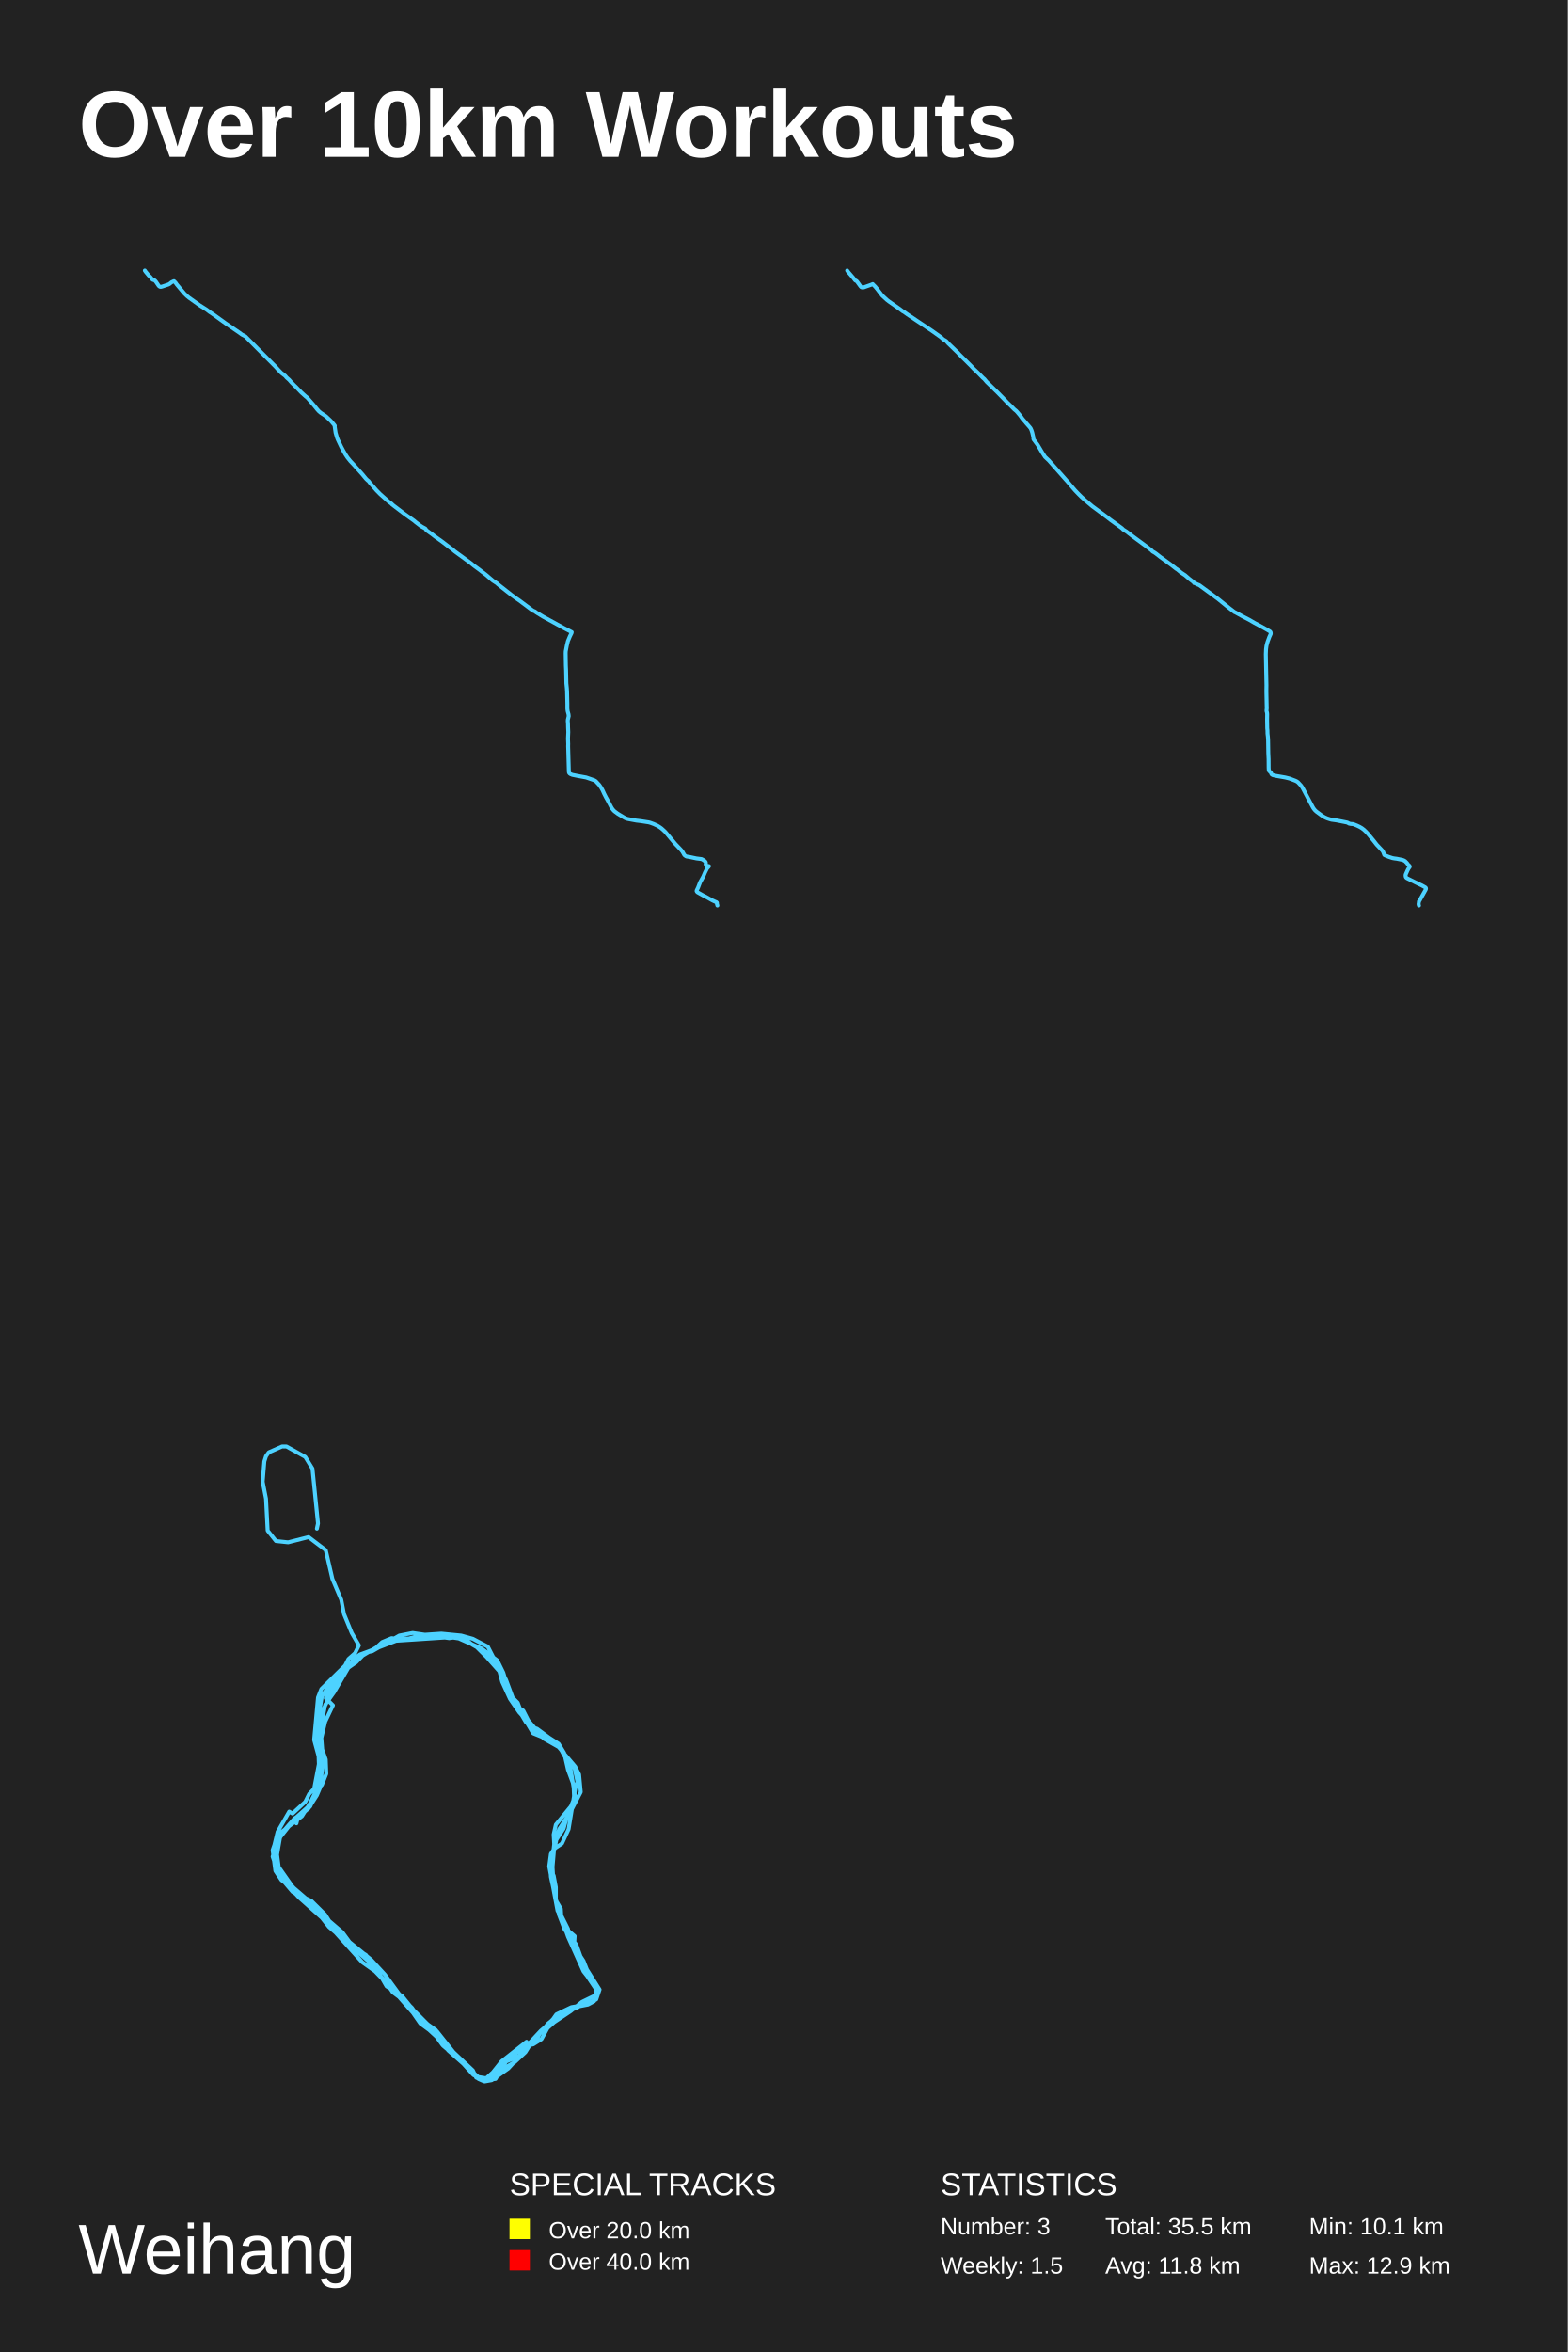
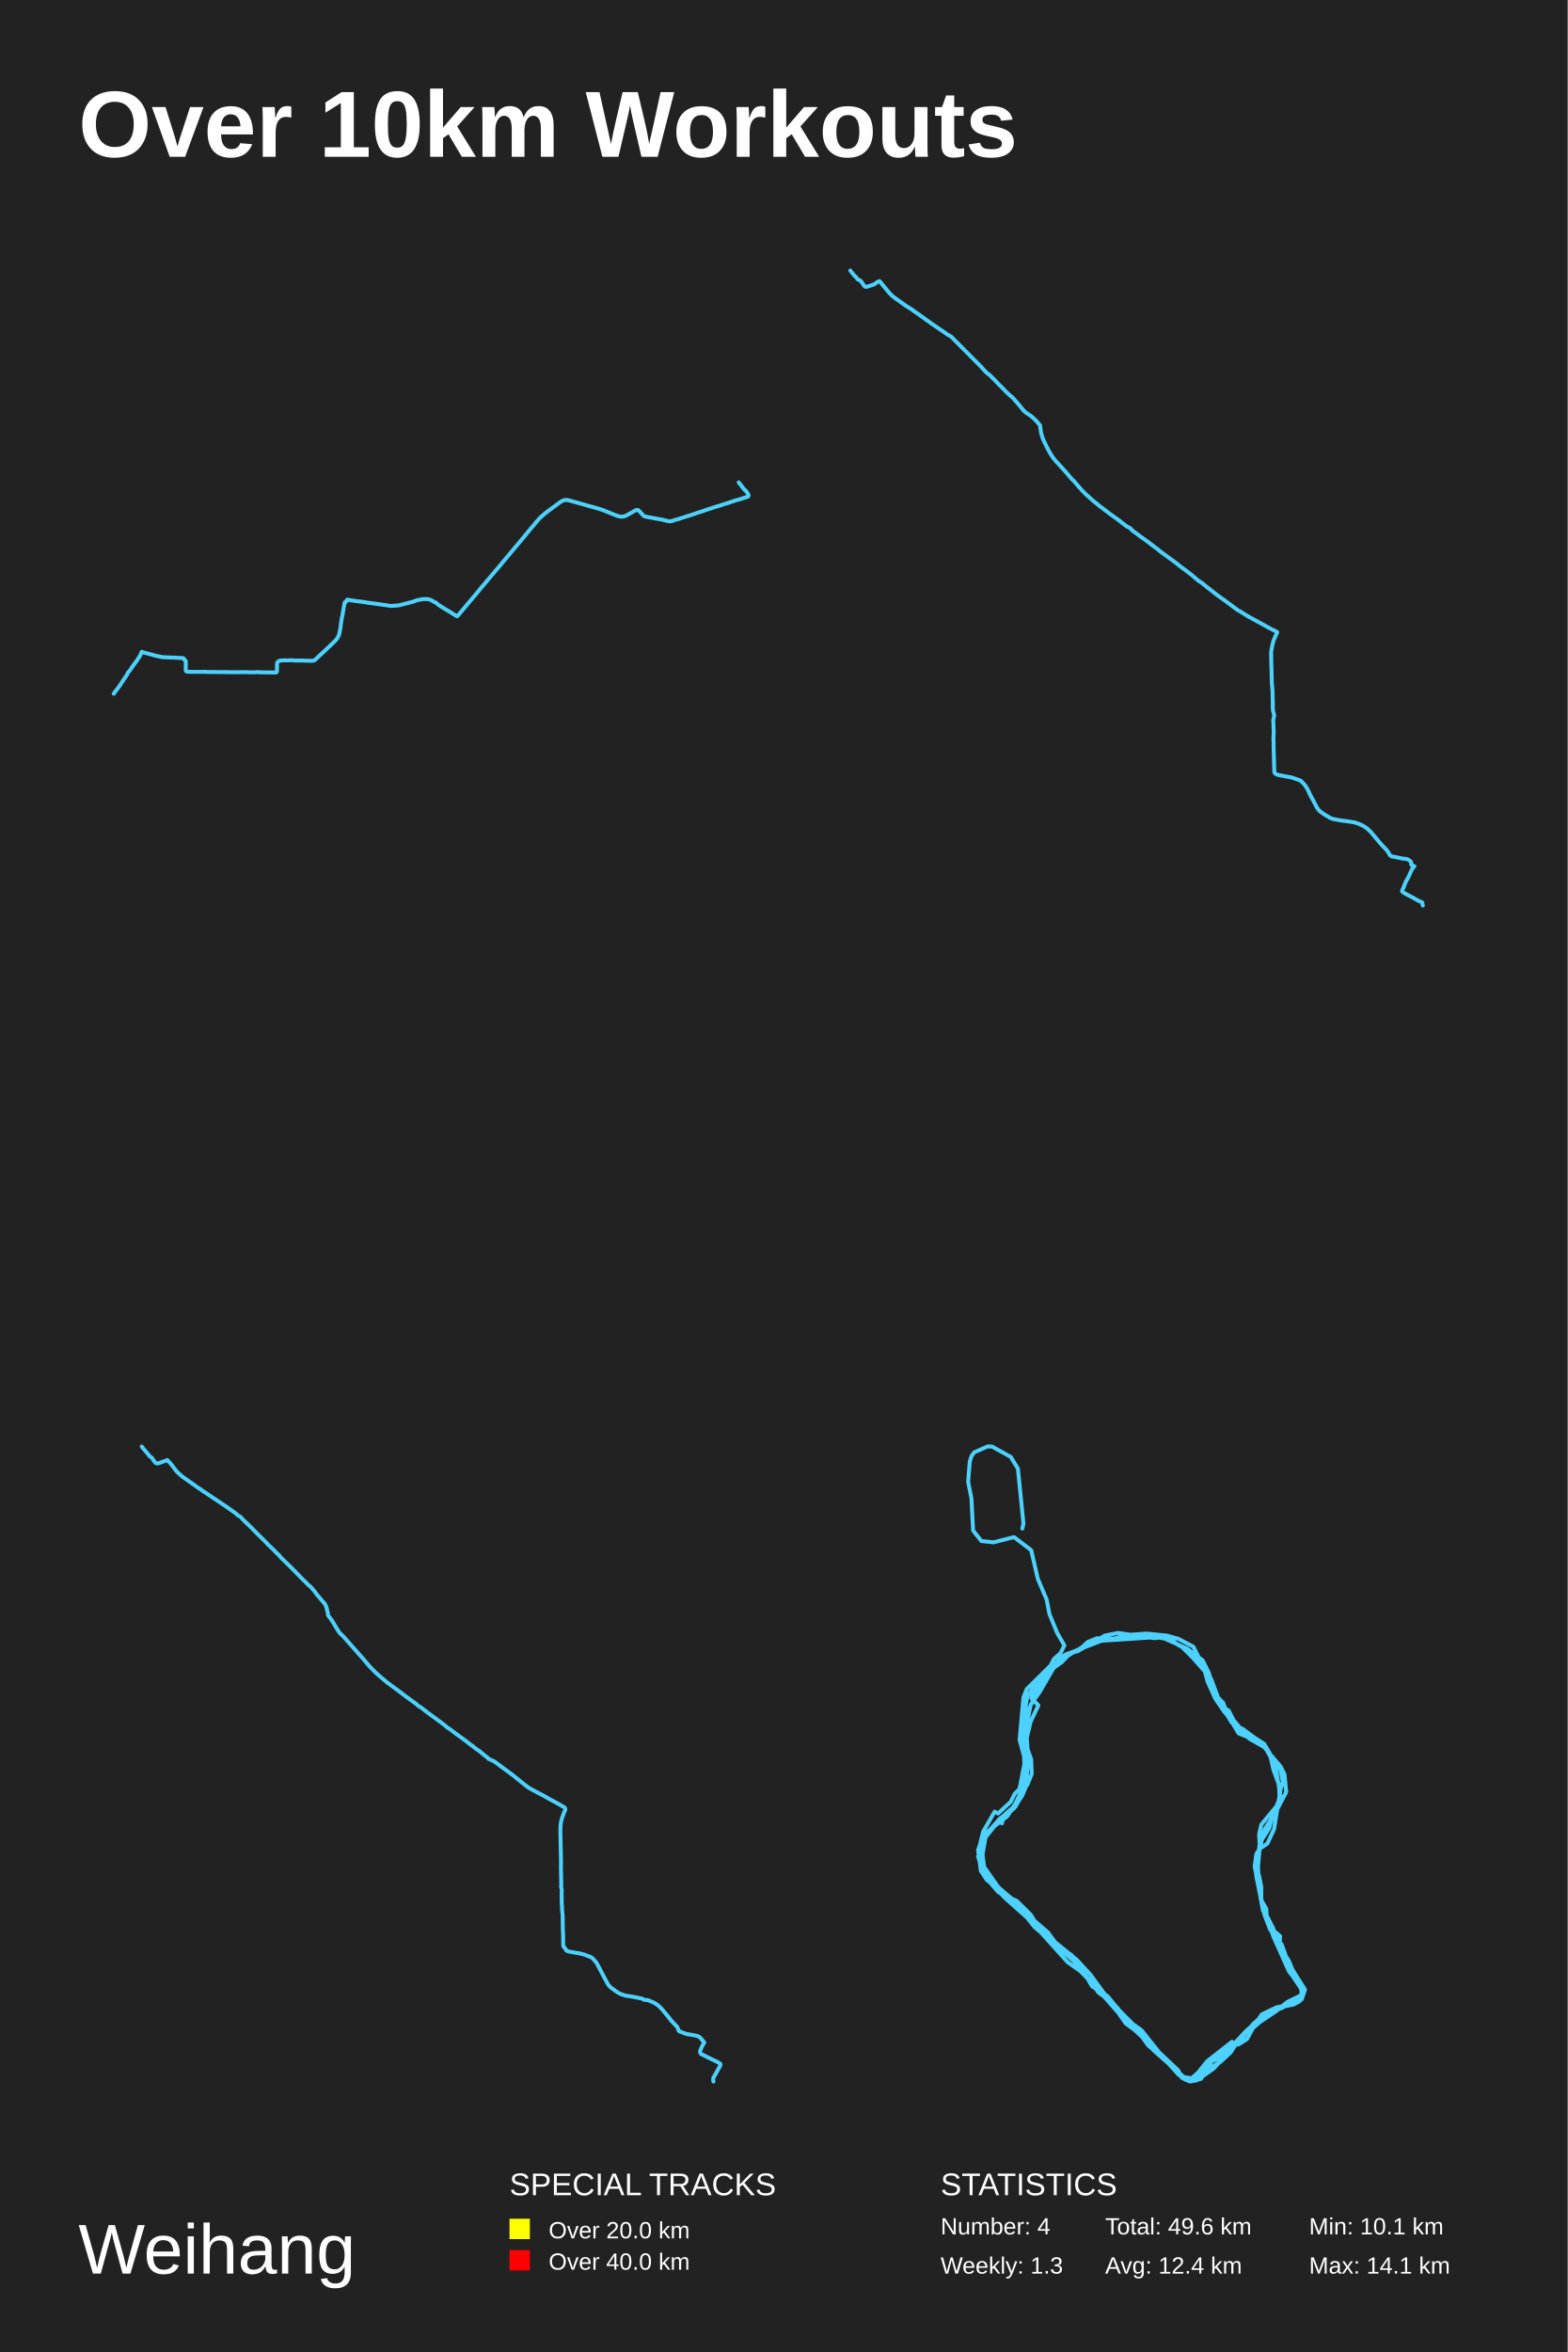
<svg xmlns="http://www.w3.org/2000/svg" baseProfile="full" height="300mm" version="1.1" viewBox="0,0,200,300" width="200mm">
  <defs />
  <rect fill="#222222" height="300" width="200" x="0" y="0" />
  <text fill="#FFFFFF" style="font-size:12px; font-family:Arial; font-weight:bold;" x="10" y="20">Over 10km Workouts</text>
  <text fill="#FFFFFF" style="font-size:9px; font-family:Arial" x="10" y="290">Weihang</text>
  <text fill="#FFFFFF" style="font-size:4px; font-family:Arial" x="65" y="280">SPECIAL TRACKS</text>
  <rect fill="yellow" height="2.6" width="2.6" x="65" y="283" />
  <text fill="#FFFFFF" style="font-size:3px; font-family:Arial" x="70" y="285.5">Over 20.0 km</text>
  <rect fill="red" height="2.6" width="2.6" x="65" y="287" />
  <text fill="#FFFFFF" style="font-size:3px; font-family:Arial" x="70" y="289.5">Over 40.0 km</text>
  <text fill="#FFFFFF" style="font-size:4px; font-family:Arial" x="120" y="280">STATISTICS</text>
-   <text fill="#FFFFFF" style="font-size:3px; font-family:Arial" x="120" y="285">Number: 3</text>
-   <text fill="#FFFFFF" style="font-size:3px; font-family:Arial" x="120" y="290">Weekly: 1.5</text>
-   <text fill="#FFFFFF" style="font-size:3px; font-family:Arial" x="141" y="285">Total: 35.5 km</text>
-   <text fill="#FFFFFF" style="font-size:3px; font-family:Arial" x="141" y="290">Avg: 11.8 km</text>
+   <text fill="#FFFFFF" style="font-size:3px; font-family:Arial" x="120" y="285">Number: 4</text>
+   <text fill="#FFFFFF" style="font-size:3px; font-family:Arial" x="120" y="290">Weekly: 1.3</text>
+   <text fill="#FFFFFF" style="font-size:3px; font-family:Arial" x="141" y="285">Total: 49.6 km</text>
+   <text fill="#FFFFFF" style="font-size:3px; font-family:Arial" x="141" y="290">Avg: 12.4 km</text>
  <text fill="#FFFFFF" style="font-size:3px; font-family:Arial" x="167" y="285">Min: 10.1 km</text>
-   <text fill="#FFFFFF" style="font-size:3px; font-family:Arial" x="167" y="290">Max: 12.9 km</text>
-   <polyline fill="none" points="91.521,115.5 91.467,115.301 91.458,115.144 91.404,115.081 91.241,115.018 90.881,114.85 89.979,114.347 89.753,114.242 88.986,113.812 88.914,113.739 88.878,113.686 88.869,113.623 88.887,113.56 89.059,113.204 89.311,112.543 89.717,111.81 89.943,111.285 90.177,110.814 90.24,110.719 90.394,110.562 90.448,110.478 90.195,110.426 90.087,110.352 90.024,110.237 90.024,110.247 90.051,110.101 90.042,109.996 89.979,109.901 89.897,109.818 89.69,109.671 89.501,109.576 88.842,109.493 87.958,109.304 87.606,109.251 87.525,109.22 87.444,109.167 87.309,109.063 87.083,108.664 86.921,108.444 86.154,107.637 84.882,106.116 84.72,105.959 84.395,105.666 84.161,105.498 83.872,105.32 83.412,105.11 82.952,104.942 82.754,104.89 81.726,104.732 81.184,104.669 80.057,104.46 79.786,104.365 79.579,104.25 78.812,103.789 78.388,103.474 78.217,103.296 78.082,103.118 77.982,102.95 77.504,102.038 77.324,101.723 77.089,101.262 76.873,100.79 76.711,100.496 76.449,100.108 76.016,99.647 75.908,99.574 75.782,99.511 74.78,99.165 73.734,98.976 73.003,98.829 72.76,98.724 72.67,98.661 72.607,98.577 72.58,98.494 72.571,98.389 72.507,96.134 72.48,95.159 72.489,94.907 72.462,94.205 72.498,93.376 72.471,92.768 72.462,92.328 72.435,91.971 72.444,91.793 72.552,91.342 72.525,91.09 72.417,90.692 72.381,90.388 72.381,89.769 72.345,88.249 72.318,87.787 72.255,87.168 72.219,85.469 72.192,84.893 72.165,83.33 72.174,83.078 72.228,82.795 72.318,82.323 72.453,81.767 72.706,81.159 72.913,80.74 72.94,80.624 71.912,80.089 69.269,78.642 68.394,78.107 68.259,77.992 68.025,77.898 67.835,77.772 66.248,76.587 65.833,76.303 65.228,75.863 63.479,74.489 63.479,74.468 63.406,74.405 62.874,74.059 62.026,73.335 61.097,72.622 60.466,72.161 60.015,71.793 58.004,70.325 57.688,70.052 57.426,69.864 56.353,69.045 55.451,68.406 55.117,68.143 54.513,67.713 54.378,67.598 54.269,67.42 53.818,67.178 53.611,67.042 53.007,66.581 52.826,66.423 51.636,65.574 50.256,64.525 49.976,64.304 49.994,64.304 49.994,64.283 49.615,64.011 48.506,63.025 48.01,62.521 47.171,61.556 47.008,61.336 47.008,61.346 46.909,61.273 46.702,61.074 46.215,60.486 45.114,59.259 44.681,58.797 44.321,58.346 44.059,57.948 43.743,57.392 43.527,56.983 43.103,56.091 43.004,55.839 42.814,55.189 42.679,54.276 42.688,54.308 42.715,54.308 42.625,54.182 42.255,53.741 42.111,53.594 41.597,53.112 41.389,52.965 40.911,52.65 40.677,52.451 40.487,52.241 40.063,51.716 39.197,50.72 39.008,50.573 38.449,50.069 37.754,49.346 37.583,49.188 37.159,48.758 36.897,48.454 36.564,48.16 36.392,47.95 35.905,47.573 35.544,47.205 35.138,46.754 31.332,42.925 31.233,42.862 30.854,42.663 30.511,42.411 28.771,41.225 27.138,40.05 26.741,39.788 26.371,39.505 25.46,38.928 24.116,37.973 23.837,37.742 23.494,37.406 22.547,36.273 22.394,36.053 22.204,35.864 22.15,35.874 21.87,36.011 21.627,36.21 21.483,36.284 20.698,36.546 20.517,36.588 20.418,36.577 20.328,36.525 20.247,36.452 19.904,35.948 19.778,35.801 19.679,35.728 19.516,35.696 19.435,35.644 19.192,35.329 18.984,35.14 18.578,34.647 18.479,34.5" stroke="#4DD2FF" stroke-linecap="round" stroke-linejoin="round" stroke-width="0.5" />
-   <polyline fill="none" points="108.08,34.5 108.224,34.699 108.873,35.454 109.08,35.736 109.161,35.799 109.242,35.82 109.35,35.925 109.765,36.501 109.882,36.627 110.017,36.659 110.197,36.648 111.089,36.334 111.341,36.229 111.35,36.25 111.657,36.554 111.882,36.826 112.548,37.696 113.152,38.251 113.395,38.44 114.845,39.456 115.179,39.708 115.323,39.781 115.791,40.116 118.908,42.202 120.043,43.008 120.349,43.291 120.548,43.396 120.71,43.501 120.989,43.815 122.25,45.031 122.322,45.125 123.881,46.676 124.223,47.042 124.772,47.556 125.385,48.184 125.583,48.352 125.871,48.698 127.223,50.018 128.087,50.898 128.547,51.38 128.925,51.736 129.411,52.229 129.646,52.417 129.817,52.606 130.15,53.004 130.456,53.433 130.763,53.779 130.943,53.999 131.33,54.439 131.474,54.617 131.582,54.848 131.682,55.141 131.835,55.791 131.835,55.948 131.853,56.032 132.384,56.744 132.97,57.729 133.321,58.274 133.789,58.714 136.339,61.595 137.104,62.495 137.564,62.977 137.942,63.354 138.429,63.794 139.347,64.57 141.176,65.921 141.672,66.309 142.987,67.262 143.176,67.409 143.284,67.524 143.275,67.524 143.707,67.796 144.527,68.425 146.239,69.682 146.905,70.195 147.04,70.342 147.32,70.499 147.482,70.614 148.031,71.043 149.418,72.049 150.04,72.541 150.184,72.625 150.698,73.044 151.193,73.369 151.752,73.851 152.256,74.238 152.301,74.291 152.337,74.364 152.355,74.343 152.778,74.552 152.977,74.626 153.085,74.699 155.337,76.354 156.751,77.496 157.517,78.082 157.508,78.072 157.535,78.072 158.481,78.596 159.354,79.046 160.057,79.454 160.715,79.8 161.597,80.292 161.967,80.512 162.057,80.575 162.111,80.68 162.12,80.837 161.931,81.256 161.724,81.822 161.642,82.094 161.57,82.387 161.516,82.806 161.489,83.445 161.57,87.394 161.561,88.179 161.606,90.347 161.579,90.619 161.588,90.724 161.642,90.892 161.66,91.091 161.651,91.813 161.669,92.892 161.697,93.164 161.706,93.583 161.751,93.96 161.778,94.358 161.805,96.065 161.841,96.83 161.85,97.94 161.868,98.201 161.904,98.327 162.138,98.557 162.201,98.725 162.237,98.777 162.372,98.861 162.696,98.945 163.967,99.165 164.516,99.301 165.264,99.584 165.417,99.657 165.588,99.772 165.966,100.181 166.156,100.453 167.128,102.296 167.498,102.987 167.606,103.155 167.768,103.354 167.948,103.521 168.687,104.066 168.894,104.191 169.101,104.296 169.317,104.39 169.678,104.505 169.867,104.558 170.488,104.642 171.813,104.903 171.966,104.956 172.083,105.04 172.326,105.092 172.614,105.113 172.74,105.155 173.11,105.301 173.443,105.458 173.731,105.626 174.02,105.846 174.281,106.097 174.533,106.369 175.281,107.28 175.632,107.731 176.362,108.506 176.461,108.673 176.605,109.05 176.722,109.113 177.163,109.291 177.641,109.448 177.866,109.49 178.19,109.532 178.866,109.668 179.082,109.741 179.262,109.846 179.488,110.076 179.605,110.244 179.812,110.443 179.848,110.526 179.83,110.589 179.704,110.757 179.56,111.029 179.343,111.521 179.316,111.626 179.325,111.752 179.343,111.846 179.388,111.93 179.479,112.003 179.641,112.087 180.947,112.736 181.379,112.935 181.812,113.176 181.884,113.228 181.911,113.28 181.92,113.364 181.875,113.49 181.109,114.861 181.01,114.997 181.028,115.008 180.974,115.322 181.01,115.49 181.028,115.5" stroke="#4DD2FF" stroke-linecap="round" stroke-linejoin="round" stroke-width="0.5" />
-   <polyline fill="none" points="40.427,194.979 40.568,194.314 39.862,187.328 38.945,185.831 36.546,184.5 35.981,184.5 34.287,185.248 33.934,185.747 33.723,186.413 33.511,188.991 33.934,191.153 34.146,195.228 35.205,196.559 36.757,196.725 39.368,196.06 41.556,197.723 42.403,201.383 43.532,204.044 43.885,205.874 44.873,208.285 45.79,209.865 45.296,210.863 44.45,211.612 44.026,212.443 40.992,215.437 40.568,216.518 40.074,221.924 40.78,224.502 40.074,228.161 39.439,228.827 38.945,229.824 37.322,231.321 36.898,231.072 35.416,233.65 34.852,235.978 34.993,237.558 36.122,239.637 39.016,242.132 39.721,242.465 41.486,244.211 42.897,246.457 44.45,247.621 45.155,248.452 46.708,249.367 47.414,250.947 51.718,255.355 53.624,258.099 54.753,258.931 57.011,261.009 57.152,261.508 61.387,265.251 62.092,265.334 63.222,265.167 64.774,262.589 66.186,261.675 68.303,260.095 69.926,258.099 71.62,256.768 73.596,256.103 74.442,255.521 75.501,255.355 76.066,255.022 76.489,253.775 74.866,251.197 74.442,250.116 72.537,247.205 72.466,246.041 71.337,243.796 70.702,241.467 70.49,238.141 70.773,234.897 71.337,233.317 72.749,231.155 74.09,228.577 73.878,226.332 73.384,225.334 71.267,222.839 69.361,221.758 67.385,219.429 66.75,218.182 66.327,217.932 66.044,217.184 65.056,216.186 64.21,213.358 63.433,211.778 61.457,210.281 58.07,208.784 50.519,209.283 46.637,210.78 45.438,212.028 43.038,213.691 42.615,214.107 41.062,216.352 40.215,221.425 40.286,222.673 40.85,223.504 41.062,225.001 40.85,226.747 40.145,229.159 39.58,230.407 37.957,231.987 37.816,232.569 37.745,231.82 35.558,234.315 34.781,236.81 35.628,239.305 38.169,242.049 41.344,244.877 46.214,250.282 48.331,251.779 52.777,256.852 54.471,258.099 56.447,260.843 57.294,261.425 60.046,263.92 61.034,265.167 61.598,265.417 63.08,264.835 64.421,263.005 66.256,262.257 67.456,260.677 69.008,259.014 70.279,257.933 70.984,256.935 72.89,256.02 74.372,255.77 75.572,255.272 75.995,254.689 76.066,253.775 75.007,252.195 73.525,248.037 72.043,246.124 71.337,244.294 70.279,239.388 70.208,238.224 70.984,234.648 71.902,233.234 72.396,231.488 73.243,229.409 73.172,227.662 72.466,225.75 71.972,223.587 71.267,222.423 69.714,221.425 69.291,221.259 68.797,221.259 67.103,219.679 64.562,215.354 63.857,213.192 62.234,210.032 60.328,209.034 58.846,208.618 56.306,208.368 53.836,208.535 51.718,209.117 49.601,209.2 44.661,212.111 43.603,213.358 41.203,218.099 40.78,219.762 40.498,221.425 41.556,224.419 41.627,226.249 41.062,227.662 40.286,228.494 39.368,230.407 37.675,231.904 35.769,234.315 35.134,236.062 35.205,238.057 36.334,240.136 37.322,241.301 38.733,242.215 40.074,243.38 41.98,245.791 47.202,250.282 47.696,251.28 49.46,253.109 50.095,254.107 51.648,255.272 54.541,258.182 55.6,258.931 56.8,260.677 60.399,264.668 61.387,265.167 62.092,265.084 65.692,263.005 67.032,261.758 67.597,260.843 68.444,260.178 69.008,259.097 70.914,257.184 72.537,256.602 73.313,256.02 75.007,255.687 75.783,255.272 76.136,254.357 75.924,253.442 74.584,251.529 73.243,248.12 73.313,246.956 72.537,246.29 71.126,243.712 70.067,238.057 70.279,236.477 70.702,235.812 71.69,235.147 72.537,233.317 73.384,228.161 73.666,227.246 73.313,225.583 71.972,223.92 71.408,222.839 70.067,221.924 68.02,221.092 65.55,216.934 64.562,214.273 63.504,212.194 62.163,210.863 60.258,209.782 59.411,209.117 56.588,208.701 53.694,208.951 50.66,209.034 49.954,208.951 48.754,209.45 47.766,210.364 45.932,211.03 45.085,211.612 42.615,215.853 41.486,217.433 40.85,220.76 40.639,223.92 40.78,227.662 39.721,229.741 38.522,231.654 35.84,233.733 35.346,236.561 35.558,238.141 37.251,240.552 38.733,242.215 43.673,246.457 44.591,247.704 47.343,249.949 49.107,251.862 51.295,254.856 52.565,256.103 53.412,257.35 54.4,258.348 55.741,259.097 57.858,261.758 60.328,264.086 60.752,265.001 61.81,265.5 62.728,265.334 64.845,263.837 67.597,260.843 68.02,260.76 69.079,260.095 69.855,258.681 70.702,257.933 72.819,256.519 74.231,255.355 76.277,254.357 76.489,253.775 75.289,252.527 74.442,251.446 72.466,247.039 71.62,244.627 71.549,243.463 70.914,242.382 70.914,240.719 70.632,239.222 70.279,238.806 70.702,235.23 70.632,233.983 70.914,232.735 73.454,229.658 72.749,225.417 72.325,224.169 70.773,222.174 68.514,220.51 68.02,220.344 66.256,218.431 65.056,216.685 64.068,214.523 63.716,213.192 62.092,211.362 60.752,210.032 58.564,208.784 57.294,208.951 52.636,208.285 50.942,208.618 47.484,210.614 46.708,210.78 44.873,212.194 41.98,215.437 41.556,216.602 42.474,217.516 41.486,219.596 40.992,221.675 41.203,224.419 40.85,227.995 40.427,228.993 39.368,230.656 38.098,231.737 37.604,231.904 35.275,234.565 34.781,235.978 35.134,238.64 35.91,239.804 39.651,242.714 43.038,246.124 44.238,247.704 47.978,251.03 49.319,253.359 51.295,254.606 54.4,258.432 55.318,259.097 56.517,260.926 58.493,262.589 60.963,264.918 62.022,265.084 62.869,264.336 63.998,262.922 67.174,260.427" stroke="#4DD2FF" stroke-linecap="round" stroke-linejoin="round" stroke-width="0.5" />
+   <text fill="#FFFFFF" style="font-size:3px; font-family:Arial" x="167" y="290">Max: 14.1 km</text>
+   <polyline fill="none" points="94.247,61.524 94.254,61.572 94.446,61.78 94.563,61.933 94.667,62.085 94.804,62.245 94.97,62.477 95.018,62.525 95.107,62.549 95.211,62.67 95.376,62.926 95.479,63.11 95.5,63.214 95.486,63.262 95.459,63.302 95.39,63.35 95.293,63.383 94.185,63.743 93.833,63.823 93.579,63.927 93.365,63.983 92.973,64.128 92.429,64.288 91.568,64.576 91.251,64.656 90.948,64.768 90.321,64.961 89.653,65.193 88.613,65.529 88.338,65.641 87.746,65.818 86.362,66.266 86.1,66.314 86.107,66.306 85.886,66.411 85.508,66.499 85.432,66.499 85.26,66.475 84.454,66.282 82.65,65.954 82.216,65.85 82.147,65.818 82.071,65.754 81.699,65.337 81.5,65.137 81.41,65.065 81.321,65.033 81.183,65.049 81.079,65.089 80.026,65.69 79.737,65.826 79.592,65.866 79.372,65.898 79.179,65.898 79.014,65.874 78.697,65.778 77.023,65.105 76.789,65.017 76.39,64.889 72.588,63.823 72.368,63.775 72.251,63.767 72.037,63.783 71.872,63.823 71.672,63.919 71.528,64.007 70.281,64.921 69.751,65.321 69.407,65.593 68.863,66.082 68.367,66.643 68.057,67.035 67.747,67.38 66.845,68.485 64.2,71.633 63.794,72.138 63.03,73.027 62.561,73.587 61.831,74.445 61.666,74.661 61.522,74.797 61.26,75.133 60.599,75.926 58.464,78.465 58.361,78.577 58.326,78.601 58.278,78.601 58.23,78.577 58.023,78.433 57.713,78.257 57.527,78.121 56.419,77.464 55.847,77.08 55.661,76.911 55.613,76.871 55.399,76.783 55.124,76.615 54.966,76.535 54.766,76.463 54.559,76.415 54.105,76.407 53.816,76.439 53.526,76.495 53.154,76.575 52.955,76.647 52.783,76.727 50.964,77.192 50.689,77.232 50.352,77.256 50.283,77.248 50.29,77.248 50,77.288 49.759,77.272 48.912,77.144 48.837,77.144 48.685,77.112 46.95,76.879 46.337,76.775 45.848,76.711 45.414,76.671 45.138,76.615 44.863,76.591 44.574,76.527 44.291,76.495 44.264,76.511 44.25,76.623 44.195,76.695 44.119,76.775 44.057,76.783 44.002,76.815 43.961,76.879 43.892,77.312 43.844,77.512 43.83,77.672 43.768,77.985 43.72,78.353 43.644,78.649 43.554,79.154 43.499,79.49 43.451,79.971 43.334,80.628 43.245,80.988 43.107,81.276 42.942,81.525 42.721,81.781 41.316,83.118 40.483,83.887 40.27,84.095 40.125,84.208 39.939,84.272 39.829,84.288 38.823,84.264 38.582,84.248 38.348,84.256 37.543,84.248 37.157,84.208 36.806,84.232 36.207,84.224 35.952,84.24 35.842,84.248 35.6,84.304 35.539,84.336 35.442,84.424 35.394,84.48 35.353,84.568 35.339,84.704 35.332,85.513 35.325,85.649 35.297,85.713 35.263,85.745 35.201,85.777 35.153,85.785 34.54,85.769 33.114,85.753 32.832,85.721 32.557,85.753 31.758,85.753 31.551,85.737 30.897,85.729 30.573,85.737 28.865,85.737 28.652,85.721 28.432,85.729 27.02,85.713 26.724,85.721 26.393,85.713 26.104,85.681 25.877,85.697 24.341,85.697 23.983,85.681 23.859,85.673 23.797,85.657 23.742,85.609 23.707,85.537 23.694,85.417 23.707,84.808 23.7,84.336 23.68,84.288 23.604,84.2 23.501,84.135 23.487,84.079 23.466,84.023 23.397,83.959 23.315,83.935 22.723,83.911 22.158,83.871 21.841,83.871 20.98,83.831 20.849,83.831 20.787,83.815 20.794,83.815 20.56,83.791 19.754,83.615 19.362,83.495 18.288,83.214 18.095,83.126 18.102,83.134 18.067,83.158 18.033,83.214 17.95,83.479 17.916,83.559 17.461,84.264 16.972,84.92 16.559,85.529 16.47,85.633 16.373,85.713 16.387,85.713 16.304,85.849 16.132,86.178 15.891,86.514 15.237,87.507 14.803,88.092 14.631,88.292 14.555,88.468 14.528,88.476 14.5,88.476" stroke="#4DD2FF" stroke-linecap="round" stroke-linejoin="round" stroke-width="0.5" />
+   <polyline fill="none" points="181.521,115.5 181.467,115.301 181.458,115.144 181.404,115.081 181.241,115.018 180.881,114.85 179.979,114.347 179.753,114.242 178.986,113.812 178.914,113.739 178.878,113.686 178.869,113.623 178.887,113.56 179.059,113.204 179.311,112.543 179.717,111.81 179.943,111.285 180.177,110.814 180.24,110.719 180.394,110.562 180.448,110.478 180.195,110.426 180.087,110.352 180.024,110.237 180.024,110.247 180.051,110.101 180.042,109.996 179.979,109.901 179.897,109.818 179.69,109.671 179.501,109.576 178.842,109.493 177.958,109.304 177.606,109.251 177.525,109.22 177.444,109.167 177.309,109.063 177.083,108.664 176.921,108.444 176.154,107.637 174.882,106.116 174.72,105.959 174.395,105.666 174.161,105.498 173.872,105.32 173.412,105.11 172.952,104.942 172.754,104.89 171.726,104.732 171.184,104.669 170.057,104.46 169.786,104.365 169.579,104.25 168.812,103.789 168.388,103.474 168.217,103.296 168.082,103.118 167.982,102.95 167.504,102.038 167.324,101.723 167.089,101.262 166.873,100.79 166.711,100.496 166.449,100.108 166.016,99.647 165.908,99.574 165.782,99.511 164.78,99.165 163.734,98.976 163.003,98.829 162.76,98.724 162.67,98.661 162.607,98.577 162.58,98.494 162.571,98.389 162.507,96.134 162.48,95.159 162.489,94.907 162.462,94.205 162.498,93.376 162.471,92.768 162.462,92.328 162.435,91.971 162.444,91.793 162.552,91.342 162.525,91.09 162.417,90.692 162.381,90.388 162.381,89.769 162.345,88.249 162.318,87.787 162.255,87.168 162.219,85.469 162.192,84.893 162.165,83.33 162.174,83.078 162.228,82.795 162.318,82.323 162.453,81.767 162.706,81.159 162.913,80.74 162.94,80.624 161.912,80.089 159.269,78.642 158.394,78.107 158.259,77.992 158.025,77.898 157.835,77.772 156.248,76.587 155.833,76.303 155.228,75.863 153.479,74.489 153.479,74.468 153.406,74.405 152.874,74.059 152.026,73.335 151.097,72.622 150.466,72.161 150.015,71.793 148.004,70.325 147.688,70.052 147.426,69.864 146.353,69.045 145.451,68.406 145.117,68.143 144.513,67.713 144.378,67.598 144.269,67.42 143.818,67.178 143.611,67.042 143.007,66.581 142.826,66.423 141.636,65.574 140.256,64.525 139.976,64.304 139.994,64.304 139.994,64.283 139.615,64.011 138.506,63.025 138.01,62.521 137.171,61.556 137.008,61.336 137.008,61.346 136.909,61.273 136.702,61.074 136.215,60.486 135.114,59.259 134.681,58.797 134.321,58.346 134.059,57.948 133.743,57.392 133.527,56.983 133.103,56.091 133.004,55.839 132.814,55.189 132.679,54.276 132.688,54.308 132.715,54.308 132.625,54.182 132.255,53.741 132.111,53.594 131.597,53.112 131.389,52.965 130.911,52.65 130.677,52.451 130.487,52.241 130.063,51.716 129.197,50.72 129.008,50.573 128.449,50.069 127.754,49.346 127.583,49.188 127.159,48.758 126.897,48.454 126.564,48.16 126.392,47.95 125.905,47.573 125.544,47.205 125.138,46.754 121.332,42.925 121.233,42.862 120.854,42.663 120.511,42.411 118.771,41.225 117.138,40.05 116.741,39.788 116.371,39.505 115.46,38.928 114.116,37.973 113.837,37.742 113.494,37.406 112.547,36.273 112.394,36.053 112.204,35.864 112.15,35.874 111.87,36.011 111.627,36.21 111.483,36.284 110.698,36.546 110.517,36.588 110.418,36.577 110.328,36.525 110.247,36.452 109.904,35.948 109.778,35.801 109.679,35.728 109.516,35.696 109.435,35.644 109.192,35.329 108.984,35.14 108.578,34.647 108.479,34.5" stroke="#4DD2FF" stroke-linecap="round" stroke-linejoin="round" stroke-width="0.5" />
+   <polyline fill="none" points="18.08,184.5 18.224,184.699 18.873,185.454 19.08,185.736 19.161,185.799 19.242,185.82 19.35,185.925 19.765,186.501 19.882,186.627 20.017,186.659 20.197,186.648 21.089,186.334 21.341,186.229 21.35,186.25 21.657,186.554 21.882,186.826 22.548,187.696 23.152,188.251 23.395,188.44 24.845,189.456 25.179,189.708 25.323,189.781 25.791,190.116 28.908,192.202 30.043,193.008 30.349,193.291 30.548,193.396 30.71,193.501 30.989,193.815 32.25,195.031 32.322,195.125 33.881,196.676 34.223,197.042 34.772,197.556 35.385,198.184 35.583,198.352 35.871,198.698 37.223,200.018 38.087,200.898 38.547,201.38 38.925,201.736 39.411,202.229 39.646,202.417 39.817,202.606 40.15,203.004 40.456,203.433 40.763,203.779 40.943,203.999 41.33,204.439 41.474,204.617 41.582,204.848 41.682,205.141 41.835,205.791 41.835,205.948 41.853,206.032 42.384,206.744 42.97,207.729 43.321,208.274 43.789,208.714 46.339,211.595 47.104,212.495 47.564,212.977 47.942,213.354 48.429,213.794 49.347,214.57 51.176,215.921 51.672,216.309 52.987,217.262 53.176,217.409 53.284,217.524 53.275,217.524 53.707,217.796 54.527,218.425 56.239,219.682 56.905,220.195 57.04,220.342 57.32,220.499 57.482,220.614 58.031,221.043 59.418,222.049 60.04,222.541 60.184,222.625 60.698,223.044 61.193,223.369 61.752,223.851 62.256,224.238 62.301,224.291 62.337,224.364 62.355,224.343 62.778,224.552 62.977,224.626 63.085,224.699 65.337,226.354 66.751,227.496 67.517,228.082 67.508,228.072 67.535,228.072 68.481,228.596 69.354,229.046 70.057,229.454 70.715,229.8 71.597,230.292 71.967,230.512 72.057,230.575 72.111,230.68 72.12,230.837 71.931,231.256 71.724,231.822 71.642,232.094 71.57,232.387 71.516,232.806 71.489,233.445 71.57,237.394 71.561,238.179 71.606,240.347 71.579,240.619 71.588,240.724 71.642,240.892 71.66,241.091 71.651,241.813 71.669,242.892 71.697,243.164 71.706,243.583 71.751,243.96 71.778,244.358 71.805,246.065 71.841,246.83 71.85,247.94 71.868,248.201 71.904,248.327 72.138,248.557 72.201,248.725 72.237,248.777 72.372,248.861 72.696,248.945 73.967,249.165 74.516,249.301 75.264,249.584 75.417,249.657 75.588,249.772 75.966,250.181 76.156,250.453 77.128,252.296 77.498,252.987 77.606,253.155 77.768,253.354 77.948,253.521 78.687,254.066 78.894,254.191 79.101,254.296 79.317,254.39 79.678,254.505 79.867,254.558 80.488,254.642 81.813,254.903 81.966,254.956 82.083,255.04 82.326,255.092 82.614,255.113 82.74,255.155 83.11,255.301 83.443,255.458 83.731,255.626 84.02,255.846 84.281,256.097 84.533,256.369 85.281,257.28 85.632,257.731 86.362,258.506 86.461,258.673 86.605,259.05 86.722,259.113 87.163,259.291 87.641,259.448 87.866,259.49 88.19,259.532 88.866,259.668 89.082,259.741 89.262,259.846 89.488,260.076 89.605,260.244 89.812,260.443 89.848,260.526 89.83,260.589 89.704,260.757 89.56,261.029 89.343,261.521 89.316,261.626 89.325,261.752 89.343,261.846 89.388,261.93 89.479,262.003 89.641,262.087 90.947,262.736 91.379,262.935 91.812,263.176 91.884,263.228 91.911,263.28 91.92,263.364 91.875,263.49 91.109,264.861 91.01,264.997 91.028,265.008 90.974,265.322 91.01,265.49 91.028,265.5" stroke="#4DD2FF" stroke-linecap="round" stroke-linejoin="round" stroke-width="0.5" />
+   <polyline fill="none" points="130.427,194.979 130.568,194.314 129.862,187.328 128.945,185.831 126.546,184.5 125.981,184.5 124.287,185.248 123.934,185.747 123.723,186.413 123.511,188.991 123.934,191.153 124.146,195.228 125.205,196.559 126.757,196.725 129.368,196.06 131.556,197.723 132.403,201.383 133.532,204.044 133.885,205.874 134.873,208.285 135.79,209.865 135.296,210.863 134.45,211.612 134.026,212.443 130.992,215.437 130.568,216.518 130.074,221.924 130.78,224.502 130.074,228.161 129.439,228.827 128.945,229.824 127.322,231.321 126.898,231.072 125.416,233.65 124.852,235.978 124.993,237.558 126.122,239.637 129.016,242.132 129.721,242.465 131.486,244.211 132.897,246.457 134.45,247.621 135.155,248.452 136.708,249.367 137.414,250.947 141.718,255.355 143.624,258.099 144.753,258.931 147.011,261.009 147.152,261.508 151.387,265.251 152.092,265.334 153.222,265.167 154.774,262.589 156.186,261.675 158.303,260.095 159.926,258.099 161.62,256.768 163.596,256.103 164.442,255.521 165.501,255.355 166.066,255.022 166.489,253.775 164.866,251.197 164.442,250.116 162.537,247.205 162.466,246.041 161.337,243.796 160.702,241.467 160.49,238.141 160.773,234.897 161.337,233.317 162.749,231.155 164.09,228.577 163.878,226.332 163.384,225.334 161.267,222.839 159.361,221.758 157.385,219.429 156.75,218.182 156.327,217.932 156.044,217.184 155.056,216.186 154.21,213.358 153.433,211.778 151.457,210.281 148.07,208.784 140.519,209.283 136.637,210.78 135.438,212.028 133.038,213.691 132.615,214.107 131.062,216.352 130.215,221.425 130.286,222.673 130.85,223.504 131.062,225.001 130.85,226.747 130.145,229.159 129.58,230.407 127.957,231.987 127.816,232.569 127.745,231.82 125.558,234.315 124.781,236.81 125.628,239.305 128.169,242.049 131.344,244.877 136.214,250.282 138.331,251.779 142.777,256.852 144.471,258.099 146.447,260.843 147.294,261.425 150.046,263.92 151.034,265.167 151.598,265.417 153.08,264.835 154.421,263.005 156.256,262.257 157.456,260.677 159.008,259.014 160.279,257.933 160.984,256.935 162.89,256.02 164.372,255.77 165.572,255.272 165.995,254.689 166.066,253.775 165.007,252.195 163.525,248.037 162.043,246.124 161.337,244.294 160.279,239.388 160.208,238.224 160.984,234.648 161.902,233.234 162.396,231.488 163.243,229.409 163.172,227.662 162.466,225.75 161.972,223.587 161.267,222.423 159.714,221.425 159.291,221.259 158.797,221.259 157.103,219.679 154.562,215.354 153.857,213.192 152.234,210.032 150.328,209.034 148.846,208.618 146.306,208.368 143.836,208.535 141.718,209.117 139.601,209.2 134.661,212.111 133.603,213.358 131.203,218.099 130.78,219.762 130.498,221.425 131.556,224.419 131.627,226.249 131.062,227.662 130.286,228.494 129.368,230.407 127.675,231.904 125.769,234.315 125.134,236.062 125.205,238.057 126.334,240.136 127.322,241.301 128.733,242.215 130.074,243.38 131.98,245.791 137.202,250.282 137.696,251.28 139.46,253.109 140.095,254.107 141.648,255.272 144.541,258.182 145.6,258.931 146.8,260.677 150.399,264.668 151.387,265.167 152.092,265.084 155.692,263.005 157.032,261.758 157.597,260.843 158.444,260.178 159.008,259.097 160.914,257.184 162.537,256.602 163.313,256.02 165.007,255.687 165.783,255.272 166.136,254.357 165.924,253.442 164.584,251.529 163.243,248.12 163.313,246.956 162.537,246.29 161.126,243.712 160.067,238.057 160.279,236.477 160.702,235.812 161.69,235.147 162.537,233.317 163.384,228.161 163.666,227.246 163.313,225.583 161.972,223.92 161.408,222.839 160.067,221.924 158.02,221.092 155.55,216.934 154.562,214.273 153.504,212.194 152.163,210.863 150.258,209.782 149.411,209.117 146.588,208.701 143.694,208.951 140.66,209.034 139.954,208.951 138.754,209.45 137.766,210.364 135.932,211.03 135.085,211.612 132.615,215.853 131.486,217.433 130.85,220.76 130.639,223.92 130.78,227.662 129.721,229.741 128.522,231.654 125.84,233.733 125.346,236.561 125.558,238.141 127.251,240.552 128.733,242.215 133.673,246.457 134.591,247.704 137.343,249.949 139.107,251.862 141.295,254.856 142.565,256.103 143.412,257.35 144.4,258.348 145.741,259.097 147.858,261.758 150.328,264.086 150.752,265.001 151.81,265.5 152.728,265.334 154.845,263.837 157.597,260.843 158.02,260.76 159.079,260.095 159.855,258.681 160.702,257.933 162.819,256.519 164.231,255.355 166.277,254.357 166.489,253.775 165.289,252.527 164.442,251.446 162.466,247.039 161.62,244.627 161.549,243.463 160.914,242.382 160.914,240.719 160.632,239.222 160.279,238.806 160.702,235.23 160.632,233.983 160.914,232.735 163.454,229.658 162.749,225.417 162.325,224.169 160.773,222.174 158.514,220.51 158.02,220.344 156.256,218.431 155.056,216.685 154.068,214.523 153.716,213.192 152.092,211.362 150.752,210.032 148.564,208.784 147.294,208.951 142.636,208.285 140.942,208.618 137.484,210.614 136.708,210.78 134.873,212.194 131.98,215.437 131.556,216.602 132.474,217.516 131.486,219.596 130.992,221.675 131.203,224.419 130.85,227.995 130.427,228.993 129.368,230.656 128.098,231.737 127.604,231.904 125.275,234.565 124.781,235.978 125.134,238.64 125.91,239.804 129.651,242.714 133.038,246.124 134.238,247.704 137.978,251.03 139.319,253.359 141.295,254.606 144.4,258.432 145.318,259.097 146.517,260.926 148.493,262.589 150.963,264.918 152.022,265.084 152.869,264.336 153.998,262.922 157.174,260.427" stroke="#4DD2FF" stroke-linecap="round" stroke-linejoin="round" stroke-width="0.5" />
</svg>
